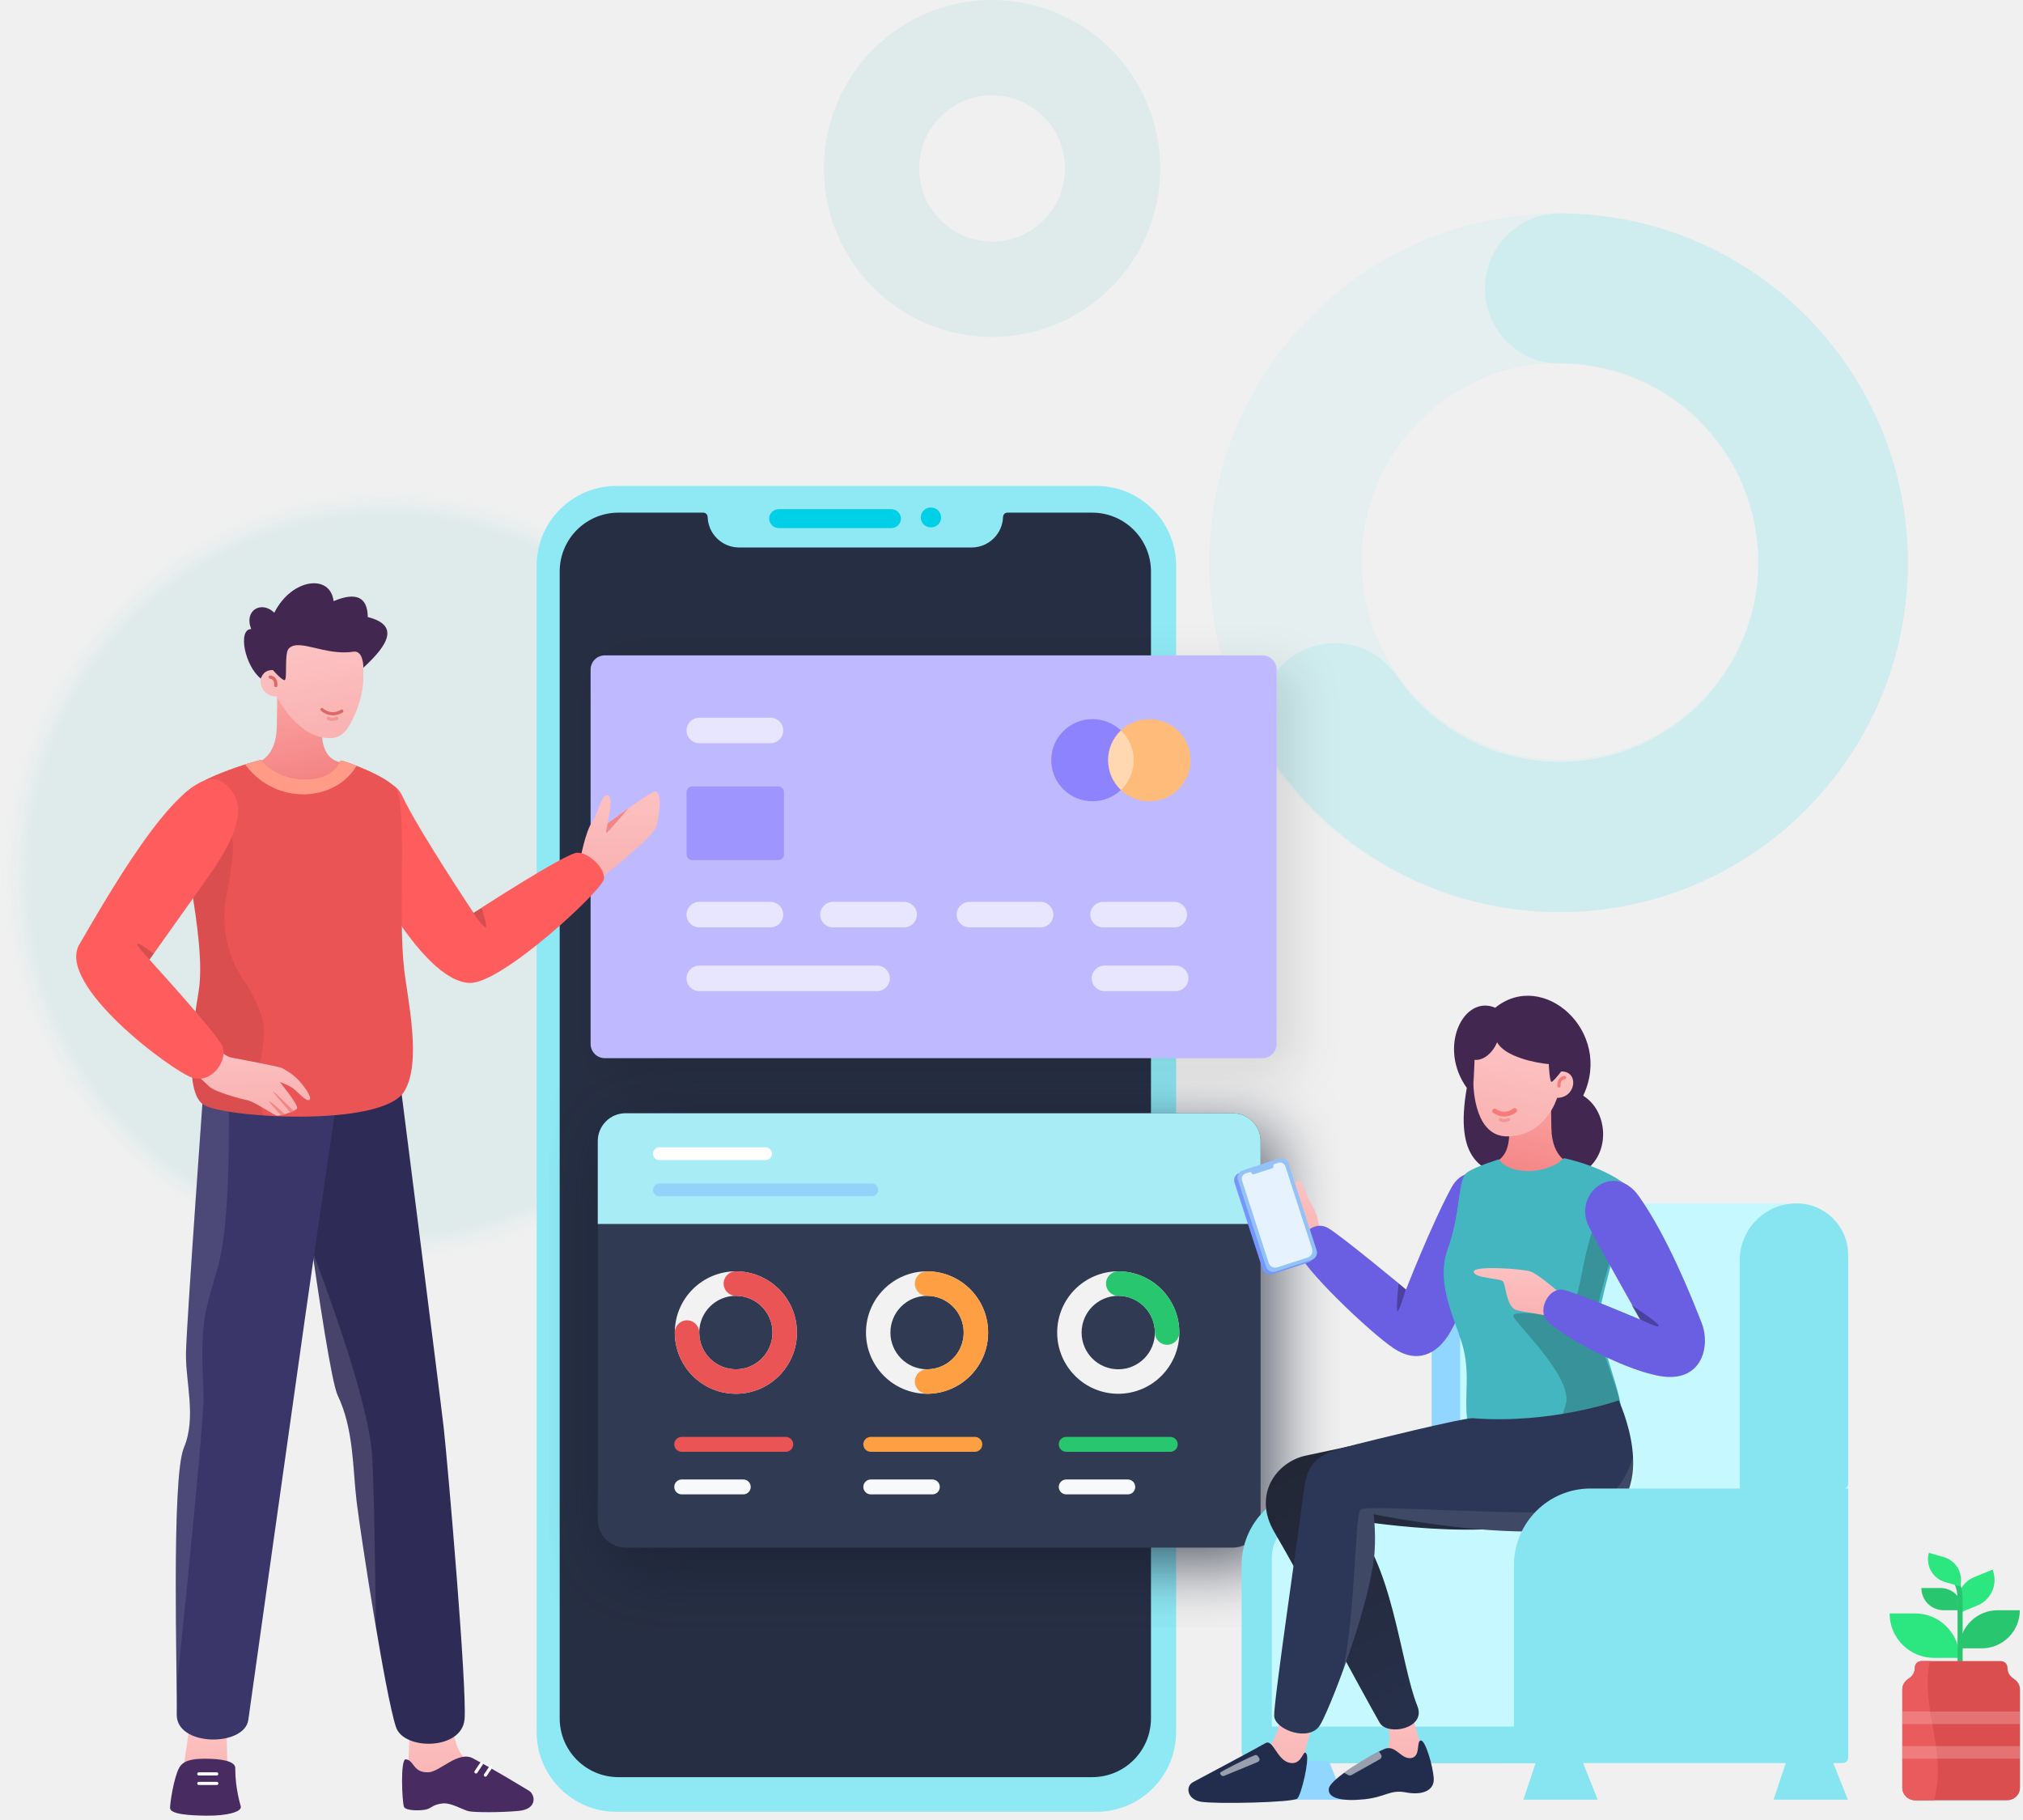
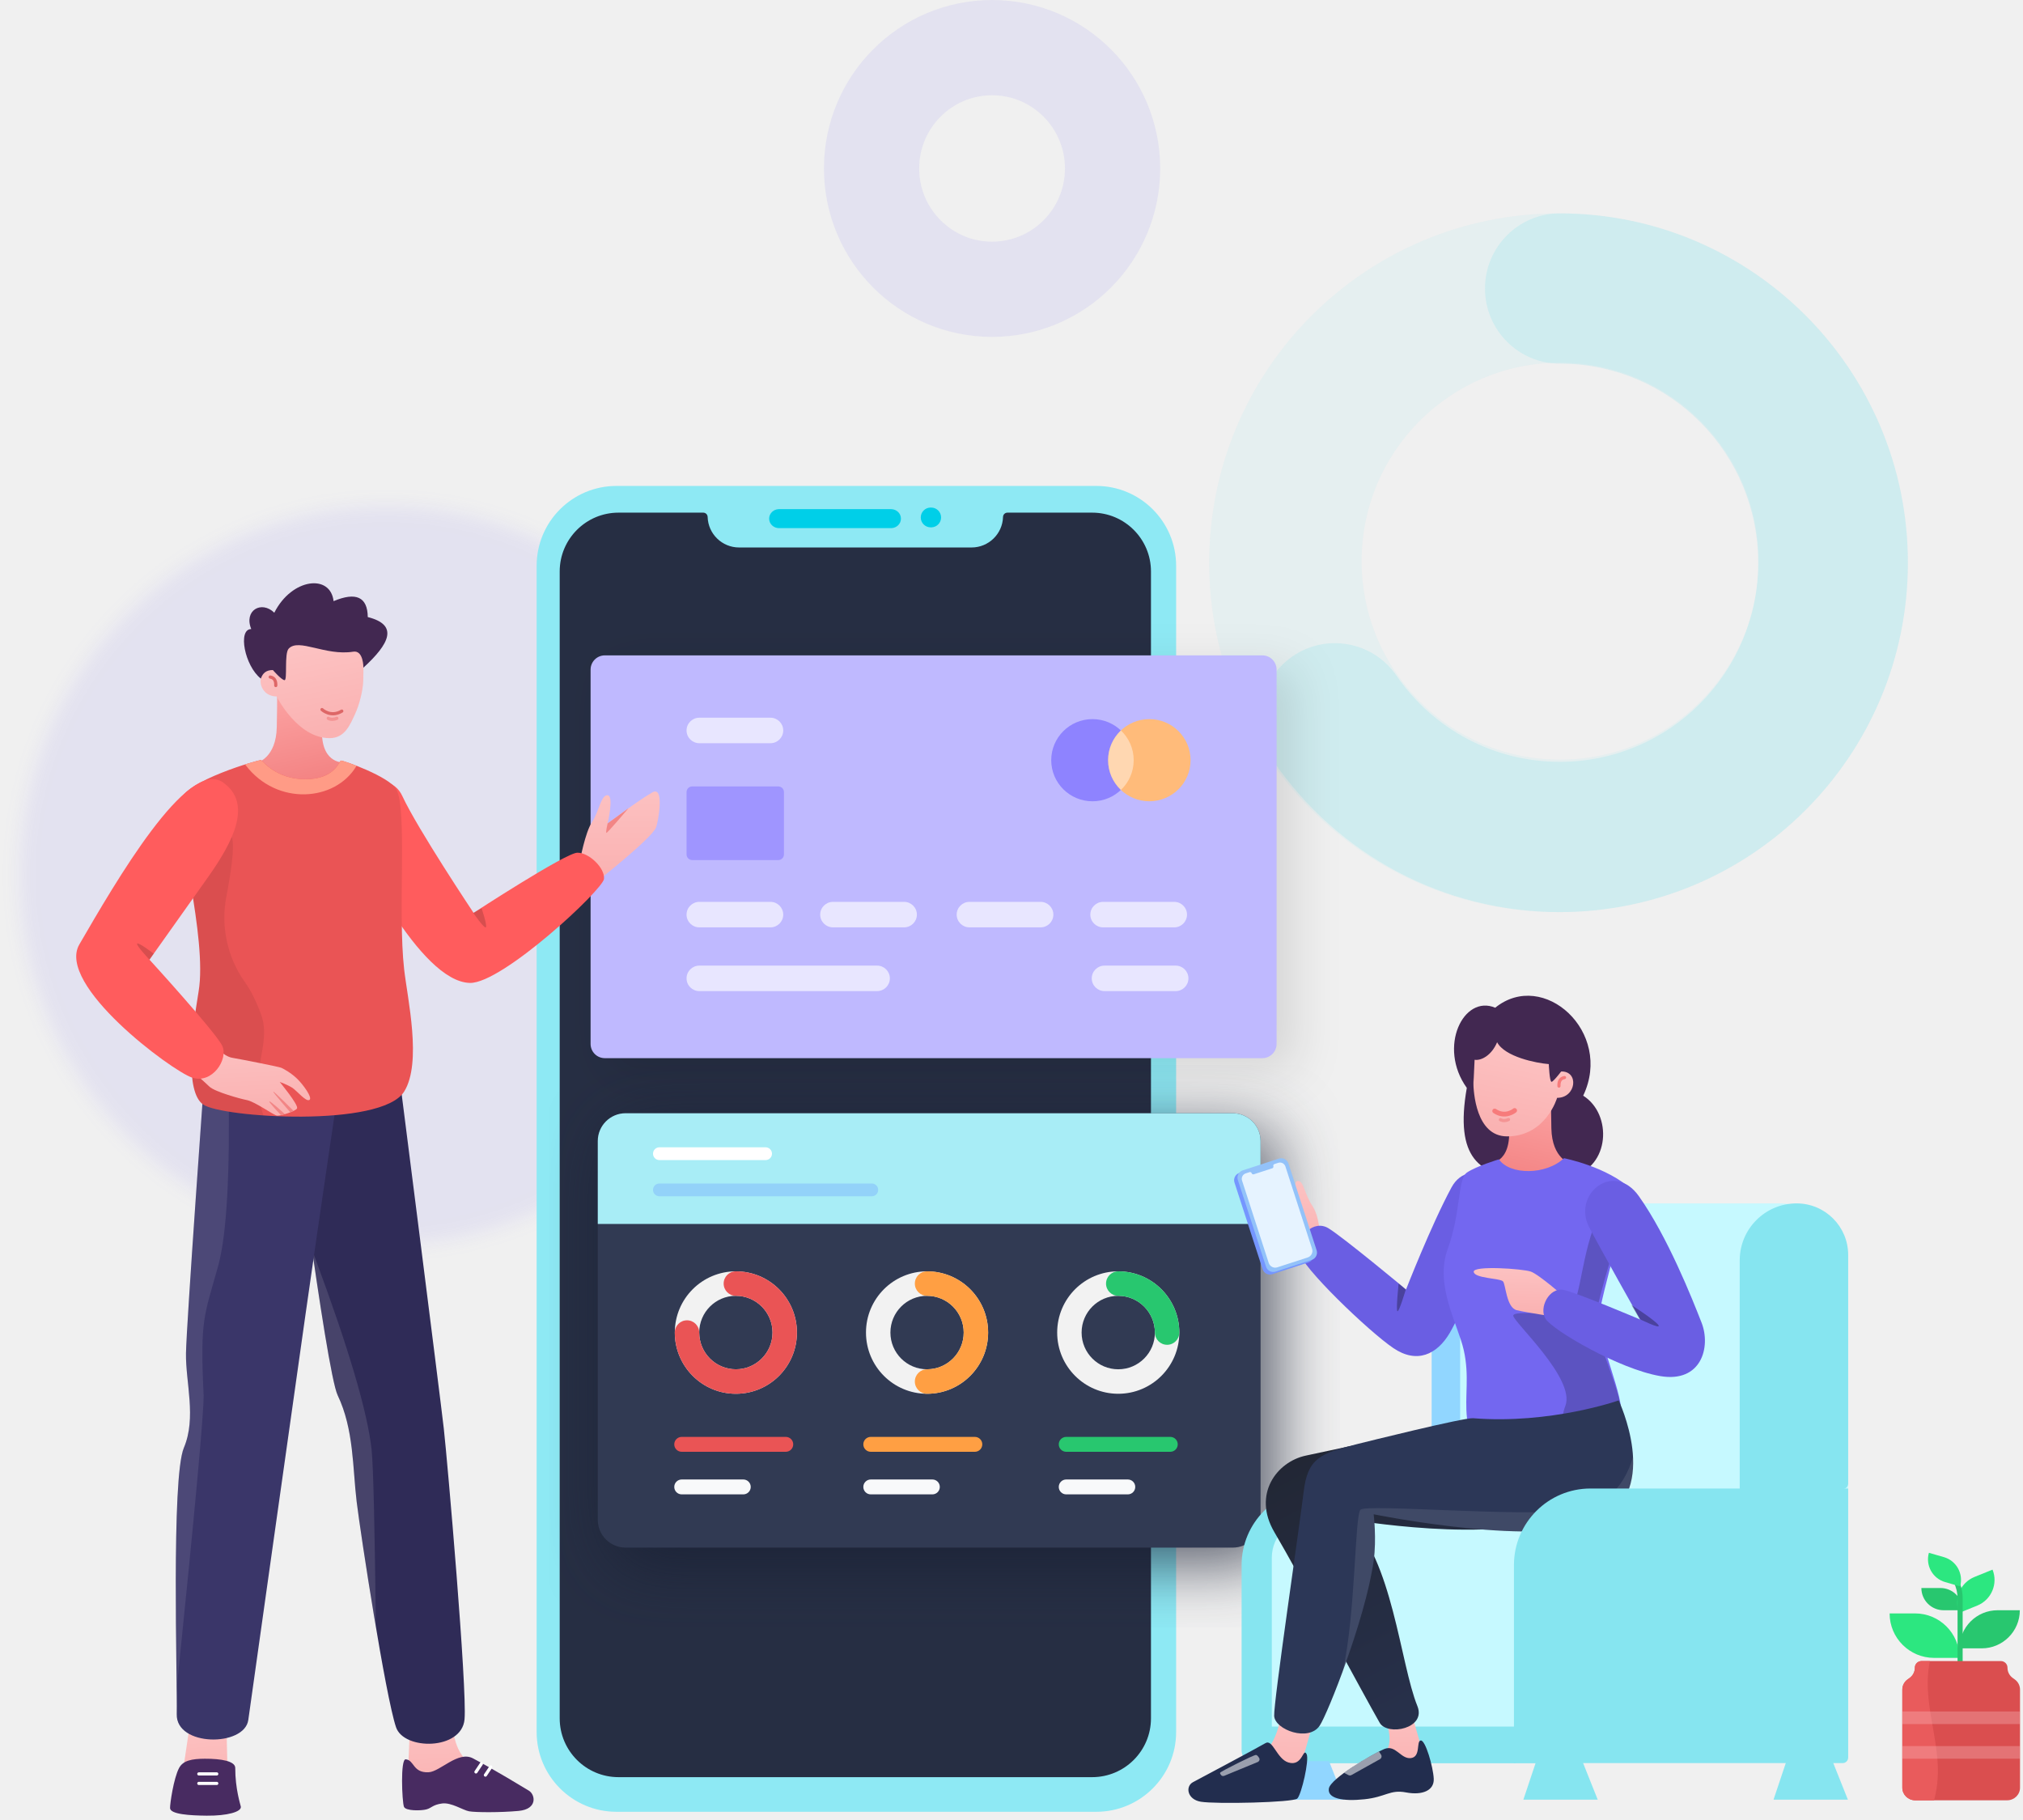
<svg xmlns="http://www.w3.org/2000/svg" width="637" height="573" viewBox="0 0 637 573" fill="none">
  <g id="Illustration">
    <g id="Shape">
      <g id="Oval" opacity="0.1" filter="url(#filter0_f)">
-         <ellipse cx="121.531" cy="275.607" rx="115.531" ry="116.393" fill="#44b6c0" />
+         <ellipse cx="121.531" cy="275.607" rx="115.531" ry="116.393" fill="#7367F0" />
      </g>
      <path id="Oval_2" opacity="0.05" fill-rule="evenodd" clip-rule="evenodd" d="M380.75 177.185C380.75 116.434 429.999 67.185 490.75 67.185C551.501 67.185 600.75 116.434 600.75 177.185C600.75 237.937 551.501 287.185 490.75 287.185C429.999 287.185 380.75 237.937 380.75 177.185ZM553.75 176.685C553.75 142.167 525.768 114.185 491.25 114.185C456.732 114.185 428.75 142.167 428.75 176.685C428.75 211.203 456.732 239.185 491.25 239.185C525.768 239.185 553.75 211.203 553.75 176.685Z" fill="#00CFE8" />
-       <ellipse id="Oval_3" opacity="0.1" cx="312.382" cy="53.041" rx="37.944" ry="38.041" stroke="#44b6c0" stroke-width="30" />
+       <ellipse id="Oval_3" opacity="0.1" cx="312.382" cy="53.041" rx="37.944" ry="38.041" stroke="#7367F0" stroke-width="30" />
      <path id="Path" opacity="0.1" d="M491.165 67.185C551.687 67.185 600.75 116.434 600.75 177.185C600.75 237.937 551.687 287.185 491.165 287.185C454.704 287.185 421.237 269.153 400.923 239.605C393.53 228.852 396.221 214.12 406.933 206.699C417.538 199.353 432.029 201.927 439.491 212.413L439.715 212.733C451.321 229.614 470.362 239.873 491.165 239.873C525.656 239.873 553.617 211.807 553.617 177.185C553.617 142.91 526.213 115.059 492.198 114.506L491.165 114.497C478.15 114.497 467.598 103.906 467.598 90.841C467.598 77.776 478.15 67.185 491.165 67.185Z" fill="#00CFE8" />
    </g>
    <g id="Mobile Banking App">
      <g id="Phone3">
        <path id="Rectangle" fill-rule="evenodd" clip-rule="evenodd" d="M168.975 178.137C168.975 164.254 180.229 153 194.112 153H345.201C359.084 153 370.338 164.254 370.338 178.137V545.323C370.338 559.206 359.084 570.46 345.201 570.46H194.112C180.229 570.46 168.975 559.206 168.975 545.323V178.137Z" fill="#8EE9F4" />
        <g id="Group 48">
          <path id="Rectangle_2" fill-rule="evenodd" clip-rule="evenodd" d="M176.237 179.934C176.237 169.705 184.53 161.412 194.759 161.412H221.439C222.187 161.412 222.799 162.007 222.821 162.755V162.755C222.976 168.115 227.365 172.379 232.727 172.379H305.926C311.288 172.379 315.678 168.115 315.833 162.755V162.755C315.854 162.007 316.467 161.412 317.215 161.412H343.894C354.124 161.412 362.416 169.705 362.416 179.934V541.033C362.416 551.263 354.124 559.555 343.894 559.555H194.759C184.53 559.555 176.237 551.263 176.237 541.033V179.934Z" fill="#262E43" />
          <mask id="mask0" mask-type="alpha" maskUnits="userSpaceOnUse" x="176" y="161" width="187" height="399">
            <path id="Rectangle_3" fill-rule="evenodd" clip-rule="evenodd" d="M176.237 179.934C176.237 169.705 184.53 161.412 194.759 161.412H221.439C222.187 161.412 222.799 162.007 222.821 162.755V162.755C222.976 168.115 227.365 172.379 232.727 172.379H305.926C311.288 172.379 315.678 168.115 315.833 162.755V162.755C315.854 162.007 316.467 161.412 317.215 161.412H343.894C354.124 161.412 362.416 169.705 362.416 179.934V541.033C362.416 551.263 354.124 559.555 343.894 559.555H194.759C184.53 559.555 176.237 551.263 176.237 541.033V179.934Z" fill="white" />
          </mask>
          <g mask="url(#mask0)">
            <ellipse id="Oval_4" cx="246.822" cy="403.737" rx="15.969" ry="15.951" fill="#E97EFF" fill-opacity="0.549" />
            <path id="Rectangle_4" fill-rule="evenodd" clip-rule="evenodd" d="M198.916 235.001C198.916 232.11 201.259 229.767 204.15 229.767H335.904C338.794 229.767 341.138 232.11 341.138 235.001V235.001C341.138 237.891 338.794 240.235 335.904 240.235H204.15C201.259 240.235 198.916 237.891 198.916 235.001V235.001Z" fill="#E97EFF" fill-opacity="0.549" />
          </g>
        </g>
        <path id="Path_2" d="M280.572 160.308C282.294 160.308 283.69 161.647 283.69 163.299C283.69 164.914 282.355 166.23 280.686 166.288L280.572 166.29H245.304C243.582 166.29 242.186 164.951 242.186 163.299C242.186 161.684 243.521 160.368 245.19 160.31L245.304 160.308H280.572Z" fill="#00CFE8" />
        <path id="Path_3" d="M293.21 159.81C294.933 159.81 296.329 161.205 296.329 162.925C296.329 164.608 294.994 165.979 293.325 166.039L293.21 166.041H293.047C291.324 166.041 289.928 164.646 289.928 162.925C289.928 161.243 291.263 159.872 292.932 159.812L293.047 159.81H293.21Z" fill="#00CFE8" />
      </g>
      <g id="BoardPieChart">
        <g id="Rectangle_5" filter="url(#filter1_d)">
          <path fill-rule="evenodd" clip-rule="evenodd" d="M188.229 359.27C188.229 354.434 192.15 350.513 196.986 350.513H388.175C393.011 350.513 396.931 354.434 396.931 359.27V478.524C396.931 483.361 393.011 487.281 388.175 487.281H196.986C192.15 487.281 188.229 483.361 188.229 478.524V359.27Z" fill="#313A53" />
        </g>
        <mask id="mask1" mask-type="alpha" maskUnits="userSpaceOnUse" x="188" y="350" width="209" height="138">
          <path id="Rectangle_6" fill-rule="evenodd" clip-rule="evenodd" d="M188.229 359.27C188.229 354.434 192.15 350.513 196.986 350.513H388.175C393.011 350.513 396.931 354.434 396.931 359.27V478.524C396.931 483.361 393.011 487.281 388.175 487.281H196.986C192.15 487.281 188.229 483.361 188.229 478.524V359.27Z" fill="white" />
        </mask>
        <g mask="url(#mask1)">
          <path id="Rectangle_7" fill-rule="evenodd" clip-rule="evenodd" d="M183.547 345.15H402.282V385.376H183.547L183.547 345.15Z" fill="#A8EDF6" />
          <path id="Rectangle_8" opacity="0.366" fill-rule="evenodd" clip-rule="evenodd" d="M205.621 374.649C205.621 373.538 206.522 372.638 207.632 372.638H274.515C275.626 372.638 276.526 373.538 276.526 374.649V374.649C276.526 375.76 275.626 376.66 274.515 376.66H207.632C206.522 376.66 205.621 375.76 205.621 374.649V374.649Z" fill="#6FA3FF" />
          <rect id="Rectangle_9" x="205.621" y="361.24" width="37.459" height="4.023" rx="2.011" fill="white" />
          <rect id="Rectangle_10" x="212.311" y="452.419" width="37.459" height="4.693" rx="2.346" fill="#EA5455" />
          <path id="Rectangle_11" fill-rule="evenodd" clip-rule="evenodd" d="M212.311 468.174C212.311 466.878 213.361 465.827 214.657 465.827H234.045C235.341 465.827 236.392 466.878 236.392 468.174V468.174C236.392 469.47 235.341 470.52 234.045 470.52H214.657C213.361 470.52 212.311 469.47 212.311 468.174V468.174Z" fill="#F8F9FA" />
          <rect id="Rectangle_12" x="271.844" y="452.419" width="37.459" height="4.693" rx="2.346" fill="#FF9F43" />
          <path id="Rectangle_13" fill-rule="evenodd" clip-rule="evenodd" d="M271.844 468.174C271.844 466.878 272.894 465.827 274.19 465.827H293.578C294.874 465.827 295.925 466.878 295.925 468.174V468.174C295.925 469.47 294.874 470.52 293.578 470.52H274.19C272.894 470.52 271.844 469.47 271.844 468.174V468.174Z" fill="#F8F9FA" />
          <rect id="Rectangle_14" x="333.385" y="452.419" width="37.459" height="4.693" rx="2.346" fill="#28C76F" />
          <path id="Rectangle_15" fill-rule="evenodd" clip-rule="evenodd" d="M333.385 468.174C333.385 466.878 334.435 465.827 335.731 465.827H355.119C356.415 465.827 357.466 466.878 357.466 468.174V468.174C357.466 469.47 356.415 470.52 355.119 470.52H335.731C334.435 470.52 333.385 469.47 333.385 468.174V468.174Z" fill="#F8F9FA" />
          <g id="Group 3">
            <path id="Oval_5" fill-rule="evenodd" clip-rule="evenodd" d="M352.114 438.843C362.735 438.843 371.345 430.213 371.345 419.568C371.345 408.923 362.735 400.293 352.114 400.293C341.493 400.293 332.883 408.923 332.883 419.568C332.883 430.213 341.493 438.843 352.114 438.843ZM352.114 431.133C345.741 431.133 340.575 425.955 340.575 419.568C340.575 413.181 345.741 408.003 352.114 408.003C358.487 408.003 363.653 413.181 363.653 419.568C363.653 425.955 358.487 431.133 352.114 431.133Z" fill="#F2F2F2" />
            <path id="Path_4" fill-rule="evenodd" clip-rule="evenodd" d="M371.345 419.568C371.345 408.923 362.735 400.293 352.114 400.293C349.99 400.293 348.268 402.019 348.268 404.148C348.268 406.277 349.99 408.003 352.114 408.003C358.414 408.003 363.535 413.064 363.651 419.351L363.653 419.568C363.653 421.697 365.375 423.423 367.499 423.423C369.623 423.423 371.345 421.697 371.345 419.568Z" fill="#28C76F" />
          </g>
          <g id="Group 4">
            <path id="Oval_6" fill-rule="evenodd" clip-rule="evenodd" d="M291.911 438.843C302.532 438.843 311.142 430.213 311.142 419.568C311.142 408.923 302.532 400.293 291.911 400.293C281.29 400.293 272.68 408.923 272.68 419.568C272.68 430.213 281.29 438.843 291.911 438.843ZM291.911 431.133C285.538 431.133 280.372 425.955 280.372 419.568C280.372 413.181 285.538 408.003 291.911 408.003C298.284 408.003 303.45 413.181 303.45 419.568C303.45 425.955 298.284 431.133 291.911 431.133Z" fill="#F2F2F2" />
            <path id="Path_5" d="M291.911 438.843C302.532 438.843 311.142 430.213 311.142 419.568C311.142 408.923 302.532 400.293 291.911 400.293C289.786 400.293 288.064 402.019 288.064 404.148C288.064 406.277 289.786 408.003 291.911 408.003C298.283 408.003 303.45 413.181 303.45 419.568C303.45 425.882 298.4 431.015 292.127 431.131L291.911 431.133C289.786 431.133 288.064 432.859 288.064 434.988C288.064 437.117 289.786 438.843 291.911 438.843Z" fill="#FF9F43" />
          </g>
          <g id="Group 6">
            <path id="Oval_7" fill-rule="evenodd" clip-rule="evenodd" d="M231.709 438.843C242.33 438.843 250.94 430.213 250.94 419.568C250.94 408.923 242.33 400.293 231.709 400.293C221.088 400.293 212.478 408.923 212.478 419.568C212.478 430.213 221.088 438.843 231.709 438.843ZM231.709 431.133C225.336 431.133 220.17 425.955 220.17 419.568C220.17 413.181 225.336 408.003 231.709 408.003C238.082 408.003 243.248 413.181 243.248 419.568C243.248 425.955 238.082 431.133 231.709 431.133Z" fill="#F2F2F2" />
            <path id="Path_6" fill-rule="evenodd" clip-rule="evenodd" d="M212.478 419.568C212.478 430.213 221.088 438.843 231.709 438.843C242.33 438.843 250.94 430.213 250.94 419.568C250.94 408.923 242.33 400.293 231.709 400.293C229.585 400.293 227.863 402.019 227.863 404.148C227.863 406.277 229.585 408.003 231.709 408.003C238.082 408.003 243.248 413.181 243.248 419.568C243.248 425.955 238.082 431.133 231.709 431.133C225.336 431.133 220.17 425.955 220.17 419.568C220.17 417.439 218.448 415.713 216.324 415.713C214.2 415.713 212.478 417.439 212.478 419.568Z" fill="#EA5455" />
          </g>
        </g>
      </g>
      <g id="VisaCard2">
        <g id="Rectangle_16" filter="url(#filter2_d)">
          <path fill-rule="evenodd" clip-rule="evenodd" d="M190.441 206.351H397.491C399.964 206.351 401.968 208.361 401.968 210.841V328.683C401.968 331.163 399.964 333.172 397.491 333.172H190.441C187.968 333.172 185.964 331.163 185.964 328.683V210.841C185.964 208.361 187.968 206.351 190.441 206.351Z" fill="#BFB9FF" />
        </g>
        <g id="Group 46">
          <g id="Group 45">
            <g id="Group 43">
              <ellipse id="Oval_8" cx="343.993" cy="239.357" rx="12.983" ry="12.935" fill="#8E83FF" />
              <ellipse id="Oval Copy 10" cx="361.901" cy="239.357" rx="12.983" ry="12.935" fill="#FFBB7A" />
              <path id="Path_7" fill-rule="evenodd" clip-rule="evenodd" d="M352.83 230.104L352.949 229.992C355.43 232.348 356.976 235.673 356.976 239.357C356.976 243.042 355.43 246.367 352.949 248.723C350.465 246.368 348.918 243.042 348.918 239.357C348.918 235.731 350.416 232.452 352.83 230.104L352.949 229.992L352.83 230.104Z" fill="white" fill-opacity="0.416" />
            </g>
            <path id="Rectangle_17" fill-rule="evenodd" clip-rule="evenodd" d="M217.972 247.609H245.057C246.046 247.609 246.848 248.408 246.848 249.393V269.019C246.848 270.004 246.046 270.803 245.057 270.803H217.972C216.983 270.803 216.182 270.004 216.182 269.019V249.393C216.182 248.408 216.983 247.609 217.972 247.609Z" fill="#9F95FF" />
          </g>
          <g id="Group 44">
            <path id="Rectangle_18" fill-rule="evenodd" clip-rule="evenodd" d="M220.211 283.96H242.595C244.82 283.96 246.624 285.758 246.624 287.975C246.624 290.192 244.82 291.989 242.595 291.989H220.211C217.986 291.989 216.182 290.192 216.182 287.975C216.182 285.758 217.986 283.96 220.211 283.96Z" fill="white" fill-opacity="0.647" />
            <path id="Rectangle_19" fill-rule="evenodd" clip-rule="evenodd" d="M220.211 304.032H276.17C278.396 304.032 280.199 305.829 280.199 308.046C280.199 310.263 278.396 312.06 276.17 312.06H220.211C217.986 312.06 216.182 310.263 216.182 308.046C216.182 305.829 217.986 304.032 220.211 304.032Z" fill="white" fill-opacity="0.647" />
            <path id="Rectangle_20" fill-rule="evenodd" clip-rule="evenodd" d="M347.799 304.032H370.182C372.408 304.032 374.212 305.829 374.212 308.046C374.212 310.263 372.408 312.06 370.182 312.06H347.799C345.573 312.06 343.77 310.263 343.77 308.046C343.77 305.829 345.573 304.032 347.799 304.032Z" fill="white" fill-opacity="0.647" />
            <path id="Rectangle_21" fill-rule="evenodd" clip-rule="evenodd" d="M220.211 225.977H242.595C244.82 225.977 246.624 227.774 246.624 229.991C246.624 232.208 244.82 234.005 242.595 234.005H220.211C217.986 234.005 216.182 232.208 216.182 229.991C216.182 227.774 217.986 225.977 220.211 225.977Z" fill="white" fill-opacity="0.647" />
            <path id="Rectangle Copy 38" fill-rule="evenodd" clip-rule="evenodd" d="M262.293 283.96H284.677C286.902 283.96 288.706 285.758 288.706 287.975C288.706 290.192 286.902 291.989 284.677 291.989H262.293C260.068 291.989 258.264 290.192 258.264 287.975C258.264 285.758 260.068 283.96 262.293 283.96Z" fill="white" fill-opacity="0.647" />
            <path id="Rectangle Copy 39" fill-rule="evenodd" clip-rule="evenodd" d="M305.269 283.96H327.653C329.878 283.96 331.682 285.758 331.682 287.975C331.682 290.192 329.878 291.989 327.653 291.989H305.269C303.044 291.989 301.24 290.192 301.24 287.975C301.24 285.758 303.044 283.96 305.269 283.96Z" fill="white" fill-opacity="0.647" />
            <path id="Rectangle Copy 40" fill-rule="evenodd" clip-rule="evenodd" d="M347.351 283.96H369.735C371.96 283.96 373.764 285.758 373.764 287.975C373.764 290.192 371.96 291.989 369.735 291.989H347.351C345.126 291.989 343.322 290.192 343.322 287.975C343.322 285.758 345.126 283.96 347.351 283.96Z" fill="white" fill-opacity="0.647" />
          </g>
        </g>
      </g>
      <g id="Men1.1">
        <g id="LLeg">
          <path id="Path_8" fill-rule="evenodd" clip-rule="evenodd" d="M142.482 542C142.482 542 142.328 551.857 148.381 555.358C154.434 558.86 163.812 565.365 163.812 565.365L128.137 566.574L129.154 541.911L142.482 542Z" fill="url(#paint0_linear)" />
          <path id="Path_9" fill-rule="evenodd" clip-rule="evenodd" d="M127.761 553.936C130.519 554.22 129.916 558.21 134.922 558.016C138.569 557.874 144.257 551.148 148.936 553.639C156.078 557.442 164.453 562.57 166.506 563.791C168.56 565.013 169.371 569.618 163.303 570.184C157.501 570.724 149.668 570.664 147.707 570.306C145.744 569.949 142.105 567.446 139.177 567.846C136.249 568.247 135.915 569.256 134.279 569.703C132.643 570.15 127.704 570.247 127.192 568.868C126.603 567.286 126.014 553.756 127.761 553.936Z" fill="#482B61" />
          <path id="Path_10" fill-rule="evenodd" clip-rule="evenodd" d="M124.996 332.889C124.996 332.889 138.605 439.705 139.743 449.806C140.88 459.908 147.128 531.771 146.273 541.357C145.402 551.118 127.14 551.171 124.69 543.806C121.337 533.725 113.585 483.341 112.303 472.819C111.021 462.298 111.471 450.083 106.319 439.309C102.63 431.596 90.423 335.628 90.423 335.628L124.996 332.889Z" fill="#2F2B57" />
          <path id="Path_11" opacity="0.591" fill-rule="evenodd" clip-rule="evenodd" d="M116.998 456.324L117.046 456.805C117.566 462.384 118.001 480.866 118.352 512.249L117.569 507.562C115.113 492.698 112.931 477.974 112.303 472.819C111.048 462.517 111.453 450.591 106.634 439.985L106.319 439.309C104.695 435.915 101.422 415.426 98.266 393.547L99.257 396.201C109.796 424.543 115.709 444.584 116.998 456.324Z" fill="white" fill-opacity="0.192" />
          <path id="Path 10" d="M151.575 555.354L149.868 557.907" stroke="white" stroke-linecap="round" />
          <path id="Path 10_2" d="M154.554 556.352L152.848 558.906" stroke="white" stroke-linecap="round" />
        </g>
        <g id="RLeg">
          <path id="Path_12" fill-rule="evenodd" clip-rule="evenodd" d="M59.586 544.261L56.394 565.817L71.825 565.739L71.32 543.86L59.586 544.261Z" fill="url(#paint1_linear)" />
          <path id="Path_13" fill-rule="evenodd" clip-rule="evenodd" d="M53.55 569.305C53.499 568.047 54.67 559.89 56.394 556.66C57.644 554.318 60.417 553.769 64.474 553.752C69.707 553.732 74.081 554.523 74.075 556.66C74.056 563.199 75.714 568.228 75.826 568.802C76.153 570.488 71.472 571.747 65.08 571.682C59.847 571.631 53.631 571.266 53.55 569.305Z" fill="#482B61" />
          <path id="Path_14" fill-rule="evenodd" clip-rule="evenodd" d="M107.504 336.396C107.504 336.396 100.429 384.069 96.146 414.233C91.937 443.873 79.474 532.285 78.186 541.54C77.004 550.036 55.422 550.036 55.649 539.747C55.876 529.457 53.878 465.335 57.897 455.841C61.915 446.348 58.417 435.299 58.563 426.076C58.709 416.853 64.489 337.012 64.489 337.012L107.504 336.396Z" fill="#3A3669" />
          <path id="Path_15" opacity="0.462" fill-rule="evenodd" clip-rule="evenodd" d="M68.797 398.217L68.459 399.444C64.362 414.163 62.949 415.49 64.11 438.967L64.121 439.444C64.162 445.351 61.353 475.917 55.694 531.142L55.669 527.709C55.47 505.18 54.64 464.445 57.794 456.097L57.897 455.841C61.915 446.348 58.417 435.299 58.563 426.076C58.709 416.853 64.489 337.013 64.489 337.013L71.871 336.906L71.946 340.563C72.477 369.125 71.427 388.343 68.797 398.217V398.217Z" fill="white" fill-opacity="0.192" />
          <path id="Path 9" d="M62.605 558.534H68.253" stroke="white" stroke-linecap="round" />
          <path id="Path 9_2" d="M62.605 561.529H68.253" stroke="white" stroke-linecap="round" />
        </g>
        <g id="Head">
          <path id="Path_16" fill-rule="evenodd" clip-rule="evenodd" d="M81.035 240.078C81.035 240.078 86.946 238.683 87.151 228.949C87.356 219.214 87.212 215.891 87.212 215.891L101.226 215.655C101.226 215.655 101.368 226.504 101.37 230.428C101.375 240.968 108.682 240.078 108.682 240.078C108.682 240.078 107.163 248.624 95.365 249.291C86.154 249.812 81.035 240.078 81.035 240.078Z" fill="url(#paint2_linear)" />
          <g id="Head1">
            <path id="Path_17" fill-rule="evenodd" clip-rule="evenodd" d="M85.926 210.97C80.118 210.745 81.065 219.291 87.099 219.279C87.099 219.279 93.583 232.383 103.764 232.417C108.668 232.434 110.269 228.043 111.739 224.962C113.209 221.88 114.288 217.27 114.378 214.447C114.474 211.437 114.486 201.55 114.486 201.55L85.7 201.537L85.926 210.97Z" fill="url(#paint3_linear)" />
            <path id="Path_18" d="M103.356 226.173C104.227 226.654 105.263 226.535 106.065 226.173" stroke="#F49494" stroke-linecap="round" />
            <path id="Path 8" d="M86.832 215.849C86.892 214.478 86.476 213.39 85.085 213.171" stroke="#DE6767" stroke-linecap="round" />
            <path id="Path_19" fill-rule="evenodd" clip-rule="evenodd" d="M85.926 210.971C85.926 210.971 88.597 214.069 89.585 214.154C90.573 214.24 89.447 205.769 90.902 204.226C94.098 200.835 102.45 206.597 111.233 205.189C114.486 204.668 114.428 210.228 114.428 210.228C122.638 202.703 125.615 196.767 115.804 194.289C115.726 187.92 112.081 186.322 105.032 189.276C104.09 180.673 91.912 181.971 86.369 192.916C82.356 188.992 76.717 192.16 79.11 198.064C74.79 198.064 77.041 209.672 82.133 213.66C82.74 211.918 83.85 210.971 85.926 210.971Z" fill="#422851" />
            <path id="Path_20" d="M101.387 223.414C101.387 223.414 104.152 226.029 107.624 223.899" stroke="#DE6767" stroke-linecap="round" />
          </g>
        </g>
        <g id="LArm">
          <g id="Group 3_2">
            <path id="Path_21" fill-rule="evenodd" clip-rule="evenodd" d="M182.553 271.335C182.553 271.335 184.215 262.095 186.414 258.858C188.613 255.619 189.254 250.179 191.329 250.379C193.404 250.58 191.326 259.265 191.326 259.265C191.326 259.265 201.002 252.005 205.392 249.504C209.397 247.223 207.2 259.026 206.574 260.531C205.083 264.112 187.833 277.63 187.833 277.63C187.833 277.63 182.93 272.157 182.553 271.335Z" fill="url(#paint4_linear)" />
            <path id="Path_22" fill-rule="evenodd" clip-rule="evenodd" d="M191.326 259.264C191.326 259.264 190.612 262.235 190.968 262.235C191.325 262.235 197.892 254.487 197.892 254.487L191.326 259.264Z" fill="#F28585" />
          </g>
          <path id="Path_23" fill-rule="evenodd" clip-rule="evenodd" d="M126.694 250.655C131.425 260.915 149.121 287.426 149.121 287.426C149.121 287.426 178.119 268.52 181.809 268.481C185.499 268.442 190.509 273.338 190.194 276.717C189.879 280.096 158.129 309.732 147.946 309.483C132.113 309.095 112.258 267.922 110.219 262.419C104.759 247.678 122.079 240.647 126.694 250.655Z" fill="#FF5C5D" />
          <path id="Path 5" fill-rule="evenodd" clip-rule="evenodd" d="M149.016 287.407C149.016 287.407 152.364 292.312 152.964 291.99C153.564 291.668 151.648 285.994 151.648 285.994L149.016 287.407Z" fill="black" fill-opacity="0.16" />
        </g>
        <g id="Body">
          <path id="Path_24" fill-rule="evenodd" clip-rule="evenodd" d="M56.657 252.296C55.171 259.42 65.346 295.325 62.546 312.122C60.332 325.406 58.219 343.698 63.957 347.759C69.799 351.894 120.087 355.177 127.255 343.698C132.941 334.591 128.286 314.396 127.255 305.183C125.198 286.804 128.304 255.042 124.814 248.546C122.65 244.516 107.892 239.319 107.338 239.48C106.783 239.641 105.48 245.351 96.149 245.351C86.817 245.351 82.696 239.48 82.195 239.319C81.694 239.158 58.001 245.852 56.657 252.296Z" fill="#EA5455" />
          <path id="Path_25" fill-rule="evenodd" clip-rule="evenodd" d="M82.172 239.316L82.195 239.319C82.697 239.48 86.817 245.351 96.149 245.351C105.481 245.351 106.784 239.641 107.338 239.48C107.538 239.422 109.589 240.062 112.229 241.093L112.217 241.214C105.547 252.415 87.205 253.795 77.4 240.981L77.178 240.685L78.272 240.345C80.274 239.737 81.707 239.371 82.097 239.322L82.172 239.316Z" fill="#FF9B86" />
          <path id="Path_26" fill-rule="evenodd" clip-rule="evenodd" d="M56.688 257.245L57.511 257.359C66.233 258.607 71.348 260.58 72.857 263.28C73.847 265.052 73.387 271.044 71.476 281.257L71.273 282.329C69.501 291.586 71.528 301.163 76.877 308.888L77.178 309.316C78.987 311.847 80.654 315.179 82.181 319.314C85.722 328.903 78.19 336.983 82.96 351.25L81.986 351.178C73.12 350.499 65.949 349.169 63.957 347.759C58.219 343.698 60.333 325.406 62.546 312.122C64.928 297.83 57.917 269.704 56.688 257.245Z" fill="black" fill-opacity="0.067" />
        </g>
        <g id="Rarm">
          <g id="Group 2">
            <path id="Path_27" fill-rule="evenodd" clip-rule="evenodd" d="M66.881 328.606C66.881 328.606 70.229 332.556 73.086 333.047C75.943 333.538 87.901 335.877 88.631 336.224C89.321 336.551 91.68 337.793 93.697 339.786C95.445 341.512 98.469 345.606 97.455 346.31C96.371 347.063 93.445 343.371 91.977 342.459C90.438 341.501 88.072 340.654 88.072 340.654C88.072 340.654 93.924 347.713 93.552 348.946C93.281 349.847 88.305 351.384 87.24 351.268C86.176 351.153 80.313 346.86 77.678 346.361C75.85 346.015 67.666 343.798 65.94 342.133C64.215 340.468 60.333 337.089 60.333 337.089L66.881 328.606Z" fill="url(#paint5_linear)" />
            <path id="Path_28" fill-rule="evenodd" clip-rule="evenodd" d="M92.424 349.765C92.424 349.765 86.3 343.594 86.044 343.7C85.789 343.805 91.38 350.194 91.38 350.194L92.424 349.765Z" fill="#F28585" />
            <path id="Path_29" fill-rule="evenodd" clip-rule="evenodd" d="M89.694 350.778C89.694 350.778 85.107 346.575 84.807 346.778C84.507 346.98 88.481 351.121 88.481 351.121L89.694 350.778Z" fill="#F28585" />
          </g>
          <path id="Path_30" fill-rule="evenodd" clip-rule="evenodd" d="M70.209 246.345C79.665 252.998 73.347 265.092 65.503 276.186C58.175 286.549 47.068 302.158 47.068 302.158C47.068 302.158 67.953 325.034 69.97 329.266C71.987 333.499 66.836 341.448 60.431 339.277C54.026 337.106 17.578 310.107 24.99 297.348C36.311 277.859 59.04 238.486 70.209 246.345Z" fill="#FF5C5D" />
          <path id="Path 6" fill-rule="evenodd" clip-rule="evenodd" d="M47.068 302.158C47.068 302.158 42.782 297.624 43.183 297.099C43.583 296.575 48.413 300.281 48.413 300.281L47.068 302.158Z" fill="black" fill-opacity="0.16" />
        </g>
      </g>
      <g id="Group 7">
        <path id="Rectangle_22" fill-rule="evenodd" clip-rule="evenodd" d="M390.956 492.784C390.956 479.468 401.751 468.672 415.067 468.672L496.198 468.672V551.132C496.198 553.341 494.407 555.132 492.198 555.132H394.956C392.747 555.132 390.956 553.341 390.956 551.132L390.956 492.784Z" fill="#86E5F0" />
        <path id="Rectangle_23" fill-rule="evenodd" clip-rule="evenodd" d="M400.465 538.065L477.244 538.065V555.132H400.465V538.065Z" fill="#86E5F0" />
        <path id="Path_31" fill-rule="evenodd" clip-rule="evenodd" d="M498.245 554.514L503.088 566.644H479.675L483.732 554.514H498.245Z" fill="#86E5F0" />
        <path id="Path_32" fill-rule="evenodd" clip-rule="evenodd" d="M418.474 554.514L423.318 566.644H399.904L403.962 554.514H418.474Z" fill="#91D6FF" />
        <path id="Path_33" fill-rule="evenodd" clip-rule="evenodd" d="M577.018 554.514L581.862 566.644H558.448L562.506 554.514H577.018Z" fill="#86E5F0" />
        <path id="Rectangle_24" fill-rule="evenodd" clip-rule="evenodd" d="M450.796 403.492C450.796 390.38 461.275 379.671 474.384 379.387L496.796 378.901V476.828H450.796L450.796 403.492Z" fill="#91D6FF" />
        <path id="Rectangle_25" fill-rule="evenodd" clip-rule="evenodd" d="M459.77 403.012C459.77 389.696 470.565 378.901 483.881 378.901H560.112C572.174 378.901 581.952 388.679 581.952 400.741V477.076C581.952 478.041 581.169 478.824 580.205 478.824H459.77L459.77 403.012Z" fill="#C6F9FF" />
        <path id="Rectangle_26" fill-rule="evenodd" clip-rule="evenodd" d="M547.805 396.818C547.805 386.923 555.827 378.901 565.722 378.901V378.901C574.685 378.901 581.952 386.167 581.952 395.13V467.1C581.952 468.065 581.169 468.847 580.205 468.847H547.805V396.818Z" fill="#86E5F0" />
        <path id="Rectangle_27" fill-rule="evenodd" clip-rule="evenodd" d="M400.465 490.474C400.465 483.515 406.106 477.874 413.065 477.874H491.345V543.628H400.465V490.474Z" fill="#C6F9FF" />
        <g id="Wom1.4">
          <g id="Head_2">
            <path id="Path_34" fill-rule="evenodd" clip-rule="evenodd" d="M494.783 370.394C506.982 367.552 507.785 350.8 498.511 344.989C508.075 324.929 485.958 305.012 470.808 317.295C460.876 313.041 452.622 329.64 461.864 342.532C457.989 364.667 465.875 370.388 480.092 370.632L494.783 370.394Z" fill="#422851" />
            <path id="Path_35" fill-rule="evenodd" clip-rule="evenodd" d="M494.632 366.393C494.632 366.393 488.698 365 488.492 355.271C488.286 345.543 488.431 342.223 488.431 342.223L475.36 341.987C475.36 341.987 475.218 352.828 475.216 356.75C475.21 367.283 467.875 366.393 467.875 366.393C467.875 366.393 469.4 374.934 481.244 375.6C490.491 376.121 494.632 366.393 494.632 366.393Z" fill="url(#paint6_linear)" />
            <path id="Path_36" fill-rule="evenodd" clip-rule="evenodd" d="M491.477 337.365C497.308 337.139 496.357 345.679 490.3 345.668C490.3 345.668 486.782 357.8 474.568 357.8C464.648 357.8 464.003 343.66 463.913 340.839C463.816 337.831 463.804 327.95 463.804 327.95L491.704 327.938L491.477 337.365Z" fill="url(#paint7_linear)" />
            <path id="Path_37" d="M476.923 349.65C476.923 349.65 474.014 352.114 470.644 349.806" stroke="#F77B7B" stroke-width="1.5" stroke-linecap="round" />
            <path id="Path_38" d="M475.003 352.504C474.098 352.922 473.226 352.952 472.448 352.536" stroke="#F49494" stroke-linecap="round" />
            <path id="Path 8_2" d="M490.884 341.958C490.824 340.588 491.241 339.5 492.638 339.281" stroke="#F77B7B" stroke-linecap="round" />
            <path id="Path_39" fill-rule="evenodd" clip-rule="evenodd" d="M492.4 336.309C492.4 336.309 489.204 340.6 488.557 340.623C487.909 340.646 487.683 335.043 487.683 335.043C483.762 334.743 473.841 332.766 471.408 328.161C469.708 332.224 466.456 334.029 464.32 333.683L463.915 342.315L462.918 324.96H493.182L492.4 336.309Z" fill="#422851" />
          </g>
          <g id="LLeg_2">
            <path id="Path_40" fill-rule="evenodd" clip-rule="evenodd" d="M434.913 537.945C434.913 537.945 440.143 548.516 435.855 551.847C431.561 555.179 420.217 561.422 420.217 561.422L450.271 559.532L443.59 536.478L434.913 537.945Z" fill="url(#paint8_linear)" />
            <path id="Path_41" fill-rule="evenodd" clip-rule="evenodd" d="M447.364 548.005C445.881 548.178 447.465 553.174 444.254 553.554C441.049 553.934 439.491 549.201 435.854 550.701C432.217 552.202 418.954 559.96 418.431 563.132C417.903 566.303 422.844 567.236 429.622 566.52C436.399 565.804 437.648 563.391 442.736 564.363C447.817 565.334 451.623 563.786 451.456 560.071C451.288 556.357 448.847 547.832 447.364 548.005Z" fill="#222D4E" />
            <path id="Path 14" fill-rule="evenodd" clip-rule="evenodd" d="M434.195 551.471L434.855 552.461C435.179 552.947 435.02 553.605 434.51 553.889L425.545 558.895C425.254 559.057 424.902 559.064 424.605 558.913L423.213 558.207C425.399 556.623 427.186 555.433 429.161 554.264C430.678 553.367 432.357 552.442 434.195 551.471Z" fill="white" fill-opacity="0.541" />
            <path id="Path_42" fill-rule="evenodd" clip-rule="evenodd" d="M480.186 444.779C471.087 445.185 420.447 456.392 411.247 458.296C402.047 460.2 394.268 470.502 401.284 482.431C409.164 495.822 429.495 533.853 434.431 542.427C436.875 546.67 449.2 544.291 446.305 537.169C440.908 523.892 438.401 490.539 424.641 478.378C424.641 478.378 470.917 486.436 490.907 477.206C505.435 470.496 502.148 443.796 480.186 444.779Z" fill="url(#paint9_linear)" />
          </g>
          <g id="LArm_2">
            <path id="Path_43" fill-rule="evenodd" clip-rule="evenodd" d="M415.718 390.947C415.718 390.947 415.821 383.54 413.231 379.669C410.642 375.798 410.539 371.686 408.579 371.82C406.619 371.955 408.56 381.512 408.56 381.512C408.56 381.512 406.073 380.562 404.287 379.36C402.5 378.157 397.083 372.23 395.817 373.28C393.671 375.07 397.128 385.165 399.011 387.183C400.9 389.202 411.22 395.841 411.22 395.841L415.718 390.947Z" fill="url(#paint10_linear)" />
            <path id="Path_44" fill-rule="evenodd" clip-rule="evenodd" d="M471.632 386.508C467.399 396.33 459.65 414.374 456.455 419.757C452.451 426.498 446.137 429.468 438.745 424.467C430.978 419.211 409.591 398.711 408.964 394.068C408.342 389.424 413.577 383.853 418.314 386.737C423.05 389.622 442.732 406.01 442.732 406.01C442.732 406.01 450.675 385.637 457.064 373.836C462.598 363.626 478.074 371.577 471.632 386.508Z" fill="#6A5EE3" />
            <path id="Path_45" fill-rule="evenodd" clip-rule="evenodd" d="M442.649 406.02C442.649 406.02 440.516 413.26 440.017 412.841C439.519 412.422 440.398 404.128 440.398 404.128L442.649 406.02Z" fill="black" fill-opacity="0.303" />
          </g>
          <g id="PhoneMini4">
            <g id="Group 3_3">
              <path id="Rectangle_28" d="M388.709 372.331C388.3 371.07 388.99 369.716 390.25 369.307L401.617 365.613C402.878 365.204 404.232 365.894 404.641 367.154L413.517 394.47C413.927 395.731 413.237 397.085 411.976 397.495L400.609 401.188C399.349 401.598 397.995 400.908 397.585 399.647L388.709 372.331Z" fill="#7596FF" />
              <rect id="Rectangle_29" x="389.032" y="369.239" width="16.752" height="33.522" rx="2.4" transform="rotate(-18 389.032 369.239)" fill="#93C2F9" />
              <path id="Rectangle_30" d="M392.25 369.453L393.458 369.06C393.704 368.98 393.966 369.091 394.085 369.311L394.122 369.399C394.212 369.676 394.51 369.828 394.787 369.738L400.613 367.845C400.859 367.765 401.006 367.521 400.973 367.273L400.952 367.18C400.862 366.903 401.013 366.605 401.29 366.515L402.492 366.125C403.385 365.835 404.341 366.285 404.697 367.137L404.748 367.276V367.276L413.149 393.21C413.514 394.342 412.895 395.556 411.765 395.925L402.206 399.031C401.124 399.385 399.965 398.833 399.545 397.794L399.492 397.649C399.492 397.648 399.492 397.648 399.493 397.647L391.094 371.719C390.788 370.774 391.305 369.76 392.25 369.453Z" fill="#E6F3FF" />
            </g>
          </g>
          <g id="Body_2">
-             <path id="Path_46" fill-rule="evenodd" clip-rule="evenodd" d="M513.93 374.674C513.93 374.674 503.73 408.844 503.428 415.313C503.126 421.782 511.77 440.794 510.299 445.599C506.905 456.704 463.582 461.485 461.927 446.547C461.155 439.58 462.761 433.327 460.91 425.118C459.066 416.909 451.651 404.711 455.857 393.242C460.062 381.773 458.935 371.163 461.943 369.157C464.951 367.152 471.982 365.022 471.982 365.022C475.401 370.056 486.943 369.983 492.451 364.667C492.451 364.667 506.134 367.322 513.93 374.674Z" fill="#44b6c0" />
+             <path id="Path_46" fill-rule="evenodd" clip-rule="evenodd" d="M513.93 374.674C513.93 374.674 503.73 408.844 503.428 415.313C503.126 421.782 511.77 440.794 510.299 445.599C506.905 456.704 463.582 461.485 461.927 446.547C461.155 439.58 462.761 433.327 460.91 425.118C459.066 416.909 451.651 404.711 455.857 393.242C460.062 381.773 458.935 371.163 461.943 369.157C464.951 367.152 471.982 365.022 471.982 365.022C475.401 370.056 486.943 369.983 492.451 364.667C492.451 364.667 506.134 367.322 513.93 374.674Z" fill="#7367F0" />
            <path id="Path_47" fill-rule="evenodd" clip-rule="evenodd" d="M504.789 380.208C497.991 391.003 498.011 409.799 494.36 412.26C490.708 414.722 476.497 412.306 476.497 414.256C476.497 416.205 496.136 434.07 492.912 442.611C491.224 447.082 491.682 451.083 494.286 454.613L495.136 454.427C502.874 452.678 509.095 449.536 510.298 445.599C511.77 440.794 502.129 421.782 502.431 415.313C502.687 409.822 510.794 384.369 513.238 376.801C511.248 373.288 508.432 374.423 504.789 380.208Z" fill="black" fill-opacity="0.199" />
          </g>
          <g id="RArm">
            <path id="Path_48" fill-rule="evenodd" clip-rule="evenodd" d="M493.196 408.848C493.196 408.848 484.605 401.241 481.976 400.358C479.346 399.475 463.943 398.414 464.04 400.409C464.151 402.547 472.424 402.424 473.281 403.475C474.138 404.526 474.333 411.713 477.573 412.519C480.807 413.326 490.501 414.717 490.501 414.717L493.196 408.848Z" fill="url(#paint11_linear)" />
            <path id="Path_49" fill-rule="evenodd" clip-rule="evenodd" d="M516.052 376.637C525.103 389.418 532.83 408.887 535.796 416.477C538.763 424.067 535.77 435.516 522.727 433.268C509.708 431.027 488.992 418.846 486.7 415.293C484.408 411.74 487.89 405.274 492.275 406.121C496.337 406.904 516.488 415.477 516.488 415.477C516.488 415.477 503.524 392.486 500.359 386.323C495.071 376.03 508.079 365.376 516.052 376.637Z" fill="#6A5EE3" />
            <path id="Path_50" fill-rule="evenodd" clip-rule="evenodd" d="M516.282 415.319C516.282 415.319 523.072 418.695 522.244 417.279C521.416 415.864 513.691 410.891 513.691 410.891L516.282 415.319Z" fill="black" fill-opacity="0.303" />
          </g>
          <g id="RLeg_2">
            <path id="Path_51" fill-rule="evenodd" clip-rule="evenodd" d="M403.31 538.37C403.31 538.37 403.468 550.811 393.221 555.463C382.981 560.114 375.686 559.834 376.614 563.431C377.543 567.026 404.196 566.881 406.685 564.069C408.807 561.676 413.42 539.399 414.69 541.102L403.31 538.37Z" fill="url(#paint12_linear)" />
            <path id="Path_52" fill-rule="evenodd" clip-rule="evenodd" d="M411.417 552.297C410.272 550.085 410.2 556.307 405.687 554.936C402.025 553.823 400.773 547.454 398.458 548.849C396.144 550.244 375.771 561.06 375.655 561.125C373.147 562.477 373.848 566.572 378.084 567.287C382.792 568.081 407.183 567.547 408.492 566.291C409.801 565.036 412.334 554.07 411.417 552.297Z" fill="#222D4E" />
            <path id="Path 14_2" fill-rule="evenodd" clip-rule="evenodd" d="M395.445 552.569C395.843 552.569 396.223 553.069 396.497 553.55C396.764 554.019 396.516 554.589 396.016 554.795L385.504 559.125C385.164 559.265 384.767 559.213 384.524 558.937C384.3 558.685 384.093 558.371 384.196 558.156C384.394 557.741 394.677 552.569 395.445 552.569Z" fill="white" fill-opacity="0.541" />
            <path id="Path_53" fill-rule="evenodd" clip-rule="evenodd" d="M509.691 440.933C509.691 440.933 522.919 468.883 504.33 478.481C486.353 487.762 432.535 476.785 432.535 476.785C432.535 476.785 433.497 484.531 432.535 491.441C430.023 509.486 418.078 539.55 415.551 543.327C412.056 548.551 401.41 544.612 401.209 540.262C401.009 535.912 409.235 480.358 410.486 469.764C411.73 459.169 415.659 457.63 427.135 454.734C429.772 454.069 460.949 446.317 463.805 446.543C488.346 448.484 509.691 440.933 509.691 440.933Z" fill="#2C3757" />
            <path id="Path_54" opacity="0.462" fill-rule="evenodd" clip-rule="evenodd" d="M495.191 475.596C477.393 477.592 430.273 473.479 428.381 475.348C426.574 477.132 426.876 508.175 422.823 526.143L423.439 524.446C427.251 513.854 431.209 500.971 432.535 491.441C433.497 484.531 432.535 476.785 432.535 476.785L434.705 477.205C444.935 479.128 488.51 486.649 504.33 478.481C512.901 474.055 516.399 466.703 514.823 456.424C512.109 468.042 505.565 474.433 495.191 475.596Z" fill="white" fill-opacity="0.192" />
          </g>
        </g>
        <path id="Rectangle_31" fill-rule="evenodd" clip-rule="evenodd" d="M476.71 492.784C476.71 479.468 487.505 468.672 500.821 468.672L581.952 468.672V553.385C581.952 554.35 581.17 555.132 580.205 555.132H476.71L476.71 492.784Z" fill="#86E5F0" />
      </g>
      <g id="Group 80">
        <path id="Rectangle_32" d="M595 508H603C610.732 508 617 514.268 617 522V522H609C601.268 522 595 515.732 595 508V508Z" fill="#2CE780" />
        <path id="Rectangle_33" d="M605 500H611C614.866 500 618 503.134 618 507V507H612C608.134 507 605 503.866 605 500V500Z" fill="#28C76F" />
        <path id="Rectangle_34" d="M636 507H629C622.373 507 617 512.373 617 519V519H624C630.627 519 636 513.627 636 507V507Z" fill="#28C76F" />
        <path id="Rectangle_35" fill-rule="evenodd" clip-rule="evenodd" d="M627.408 494.212L621.714 496.524C617.268 498.329 615.12 503.39 616.91 507.841V507.841L622.605 505.529C627.05 503.724 629.198 498.664 627.408 494.212V494.212Z" fill="#2CE780" />
        <path id="Path_55" fill-rule="evenodd" clip-rule="evenodd" d="M612.765 493C615.893 494.983 617.877 498.756 617.994 502.897L618 503.286V533H616.395V503.286C616.395 499.802 614.819 496.589 612.267 494.828L612 494.651L612.765 493Z" fill="#28C76F" />
        <g id="Group 84">
          <path id="Rectangle_36" fill-rule="evenodd" clip-rule="evenodd" d="M605.059 523H630.005C631.17 523 632.115 523.925 632.115 525.067V525.126C632.115 526.388 632.728 527.574 633.767 528.322L634.413 528.788C635.451 529.535 636.065 530.722 636.065 531.984V562.872C636.065 565.063 634.251 566.839 632.014 566.839H603.051C600.814 566.839 599 565.063 599 562.872V531.984C599 530.722 599.613 529.535 600.651 528.788L601.298 528.322C602.267 527.624 602.866 526.544 602.941 525.377L602.95 525.067C602.95 523.925 603.894 523 605.059 523Z" fill="#DA4E4F" />
          <mask id="mask2" mask-type="alpha" maskUnits="userSpaceOnUse" x="599" y="523" width="38" height="44">
            <path id="Rectangle_37" fill-rule="evenodd" clip-rule="evenodd" d="M605.059 523H630.005C631.17 523 632.115 523.925 632.115 525.067V525.126C632.115 526.388 632.728 527.574 633.767 528.322L634.413 528.788C635.451 529.535 636.065 530.722 636.065 531.984V562.872C636.065 565.063 634.251 566.839 632.014 566.839H603.051C600.814 566.839 599 565.063 599 562.872V531.984C599 530.722 599.613 529.535 600.651 528.788L601.298 528.322C602.267 527.624 602.866 526.544 602.941 525.377L602.95 525.067C602.95 523.925 603.894 523 605.059 523Z" fill="white" />
          </mask>
          <g mask="url(#mask2)">
            <path id="Rectangle_38" fill-rule="evenodd" clip-rule="evenodd" d="M597.987 521.016H608.114C603.645 538.063 614.53 552.2 608.114 569.616H597.987V521.016Z" fill="#E95B5C" />
            <rect id="Rectangle_39" x="599" y="549.78" width="37.065" height="3.967" fill="#FFDFE2" fill-opacity="0.258" />
            <rect id="Rectangle_40" x="599" y="538.869" width="37.065" height="3.967" fill="#FFDFE2" fill-opacity="0.258" />
          </g>
        </g>
        <path id="Rectangle_41" fill-rule="evenodd" clip-rule="evenodd" d="M607.37 488.916L612.087 490.275C616.039 491.414 618.324 495.536 617.195 499.491V499.491L612.478 498.131C608.527 496.993 606.242 492.871 607.37 488.916V488.916Z" fill="#2CE780" />
      </g>
    </g>
  </g>
  <defs>
    <filter id="filter0_f" x="0.563" y="153.777" width="241.934" height="243.659" filterUnits="userSpaceOnUse" color-interpolation-filters="sRGB">
      <feFlood flood-opacity="0" result="BackgroundImageFix" />
      <feBlend mode="normal" in="SourceGraphic" in2="BackgroundImageFix" result="shape" />
      <feGaussianBlur stdDeviation="2.718" result="effect1_foregroundBlur" />
    </filter>
    <filter id="filter1_d" x="173.229" y="335.513" width="248.702" height="176.768" filterUnits="userSpaceOnUse" color-interpolation-filters="sRGB">
      <feFlood flood-opacity="0" result="BackgroundImageFix" />
      <feColorMatrix in="SourceAlpha" type="matrix" values="0 0 0 0 0 0 0 0 0 0 0 0 0 0 0 0 0 0 127 0" />
      <feOffset dx="5" dy="5" />
      <feGaussianBlur stdDeviation="10" />
      <feColorMatrix type="matrix" values="0 0 0 0 0.086 0 0 0 0 0.114 0 0 0 0 0.192 0 0 0 0.7 0" />
      <feBlend mode="normal" in2="BackgroundImageFix" result="effect1_dropShadow" />
      <feBlend mode="normal" in="SourceGraphic" in2="effect1_dropShadow" result="shape" />
    </filter>
    <filter id="filter2_d" x="177.964" y="196.351" width="244.004" height="154.821" filterUnits="userSpaceOnUse" color-interpolation-filters="sRGB">
      <feFlood flood-opacity="0" result="BackgroundImageFix" />
      <feColorMatrix in="SourceAlpha" type="matrix" values="0 0 0 0 0 0 0 0 0 0 0 0 0 0 0 0 0 0 127 0" />
      <feOffset dx="6" dy="4" />
      <feGaussianBlur stdDeviation="7" />
      <feColorMatrix type="matrix" values="0 0 0 0 0.019 0 0 0 0 0.019 0 0 0 0 0.019 0 0 0 0.11 0" />
      <feBlend mode="normal" in2="BackgroundImageFix" result="effect1_dropShadow" />
      <feBlend mode="normal" in="SourceGraphic" in2="effect1_dropShadow" result="shape" />
    </filter>
    <linearGradient id="paint0_linear" x1="121.964" y1="535.908" x2="123.277" y2="565.378" gradientUnits="userSpaceOnUse">
      <stop stop-color="#FDC6C6" />
      <stop offset="1" stop-color="#FAB2B2" />
    </linearGradient>
    <linearGradient id="paint1_linear" x1="53.723" y1="538.516" x2="56.114" y2="564.585" gradientUnits="userSpaceOnUse">
      <stop stop-color="#FDC6C6" />
      <stop offset="1" stop-color="#FAB2B2" />
    </linearGradient>
    <linearGradient id="paint2_linear" x1="72.035" y1="210.658" x2="82.805" y2="260.315" gradientUnits="userSpaceOnUse">
      <stop stop-color="#FFAFAF" />
      <stop offset="1" stop-color="#F07777" />
    </linearGradient>
    <linearGradient id="paint3_linear" x1="74.742" y1="201.187" x2="81.657" y2="234.798" gradientUnits="userSpaceOnUse">
      <stop stop-color="#FDC6C6" />
      <stop offset="1" stop-color="#FAB2B2" />
    </linearGradient>
    <linearGradient id="paint4_linear" x1="180.59" y1="240.179" x2="180.945" y2="275.552" gradientUnits="userSpaceOnUse">
      <stop stop-color="#FDC6C6" />
      <stop offset="1" stop-color="#FAB2B2" />
    </linearGradient>
    <linearGradient id="paint5_linear" x1="53.874" y1="323.088" x2="54.935" y2="350.188" gradientUnits="userSpaceOnUse">
      <stop stop-color="#FDC6C6" />
      <stop offset="1" stop-color="#FAB2B2" />
    </linearGradient>
    <linearGradient id="paint6_linear" x1="503.342" y1="336.992" x2="492.262" y2="386.47" gradientUnits="userSpaceOnUse">
      <stop stop-color="#FFAFAF" />
      <stop offset="1" stop-color="#F07777" />
    </linearGradient>
    <linearGradient id="paint7_linear" x1="502.48" y1="327.599" x2="495.832" y2="360.118" gradientUnits="userSpaceOnUse">
      <stop stop-color="#FDC6C6" />
      <stop offset="1" stop-color="#FAB2B2" />
    </linearGradient>
    <linearGradient id="paint8_linear" x1="455.471" y1="530.406" x2="453.878" y2="560.187" gradientUnits="userSpaceOnUse">
      <stop stop-color="#FDC6C6" />
      <stop offset="1" stop-color="#FAB2B2" />
    </linearGradient>
    <linearGradient id="paint9_linear" x1="424.4" y1="568.758" x2="376.326" y2="476.481" gradientUnits="userSpaceOnUse">
      <stop stop-color="#28324F" />
      <stop offset="1" stop-color="#222735" />
    </linearGradient>
    <linearGradient id="paint10_linear" x1="419.28" y1="365.969" x2="417.128" y2="394.571" gradientUnits="userSpaceOnUse">
      <stop stop-color="#FDC6C6" />
      <stop offset="1" stop-color="#FAB2B2" />
    </linearGradient>
    <linearGradient id="paint11_linear" x1="498.241" y1="395.514" x2="497.611" y2="413.984" gradientUnits="userSpaceOnUse">
      <stop stop-color="#FDC6C6" />
      <stop offset="1" stop-color="#FAB2B2" />
    </linearGradient>
    <linearGradient id="paint12_linear" x1="421.293" y1="531.606" x2="419.735" y2="564.802" gradientUnits="userSpaceOnUse">
      <stop stop-color="#FDC6C6" />
      <stop offset="1" stop-color="#FAB2B2" />
    </linearGradient>
  </defs>
</svg>
